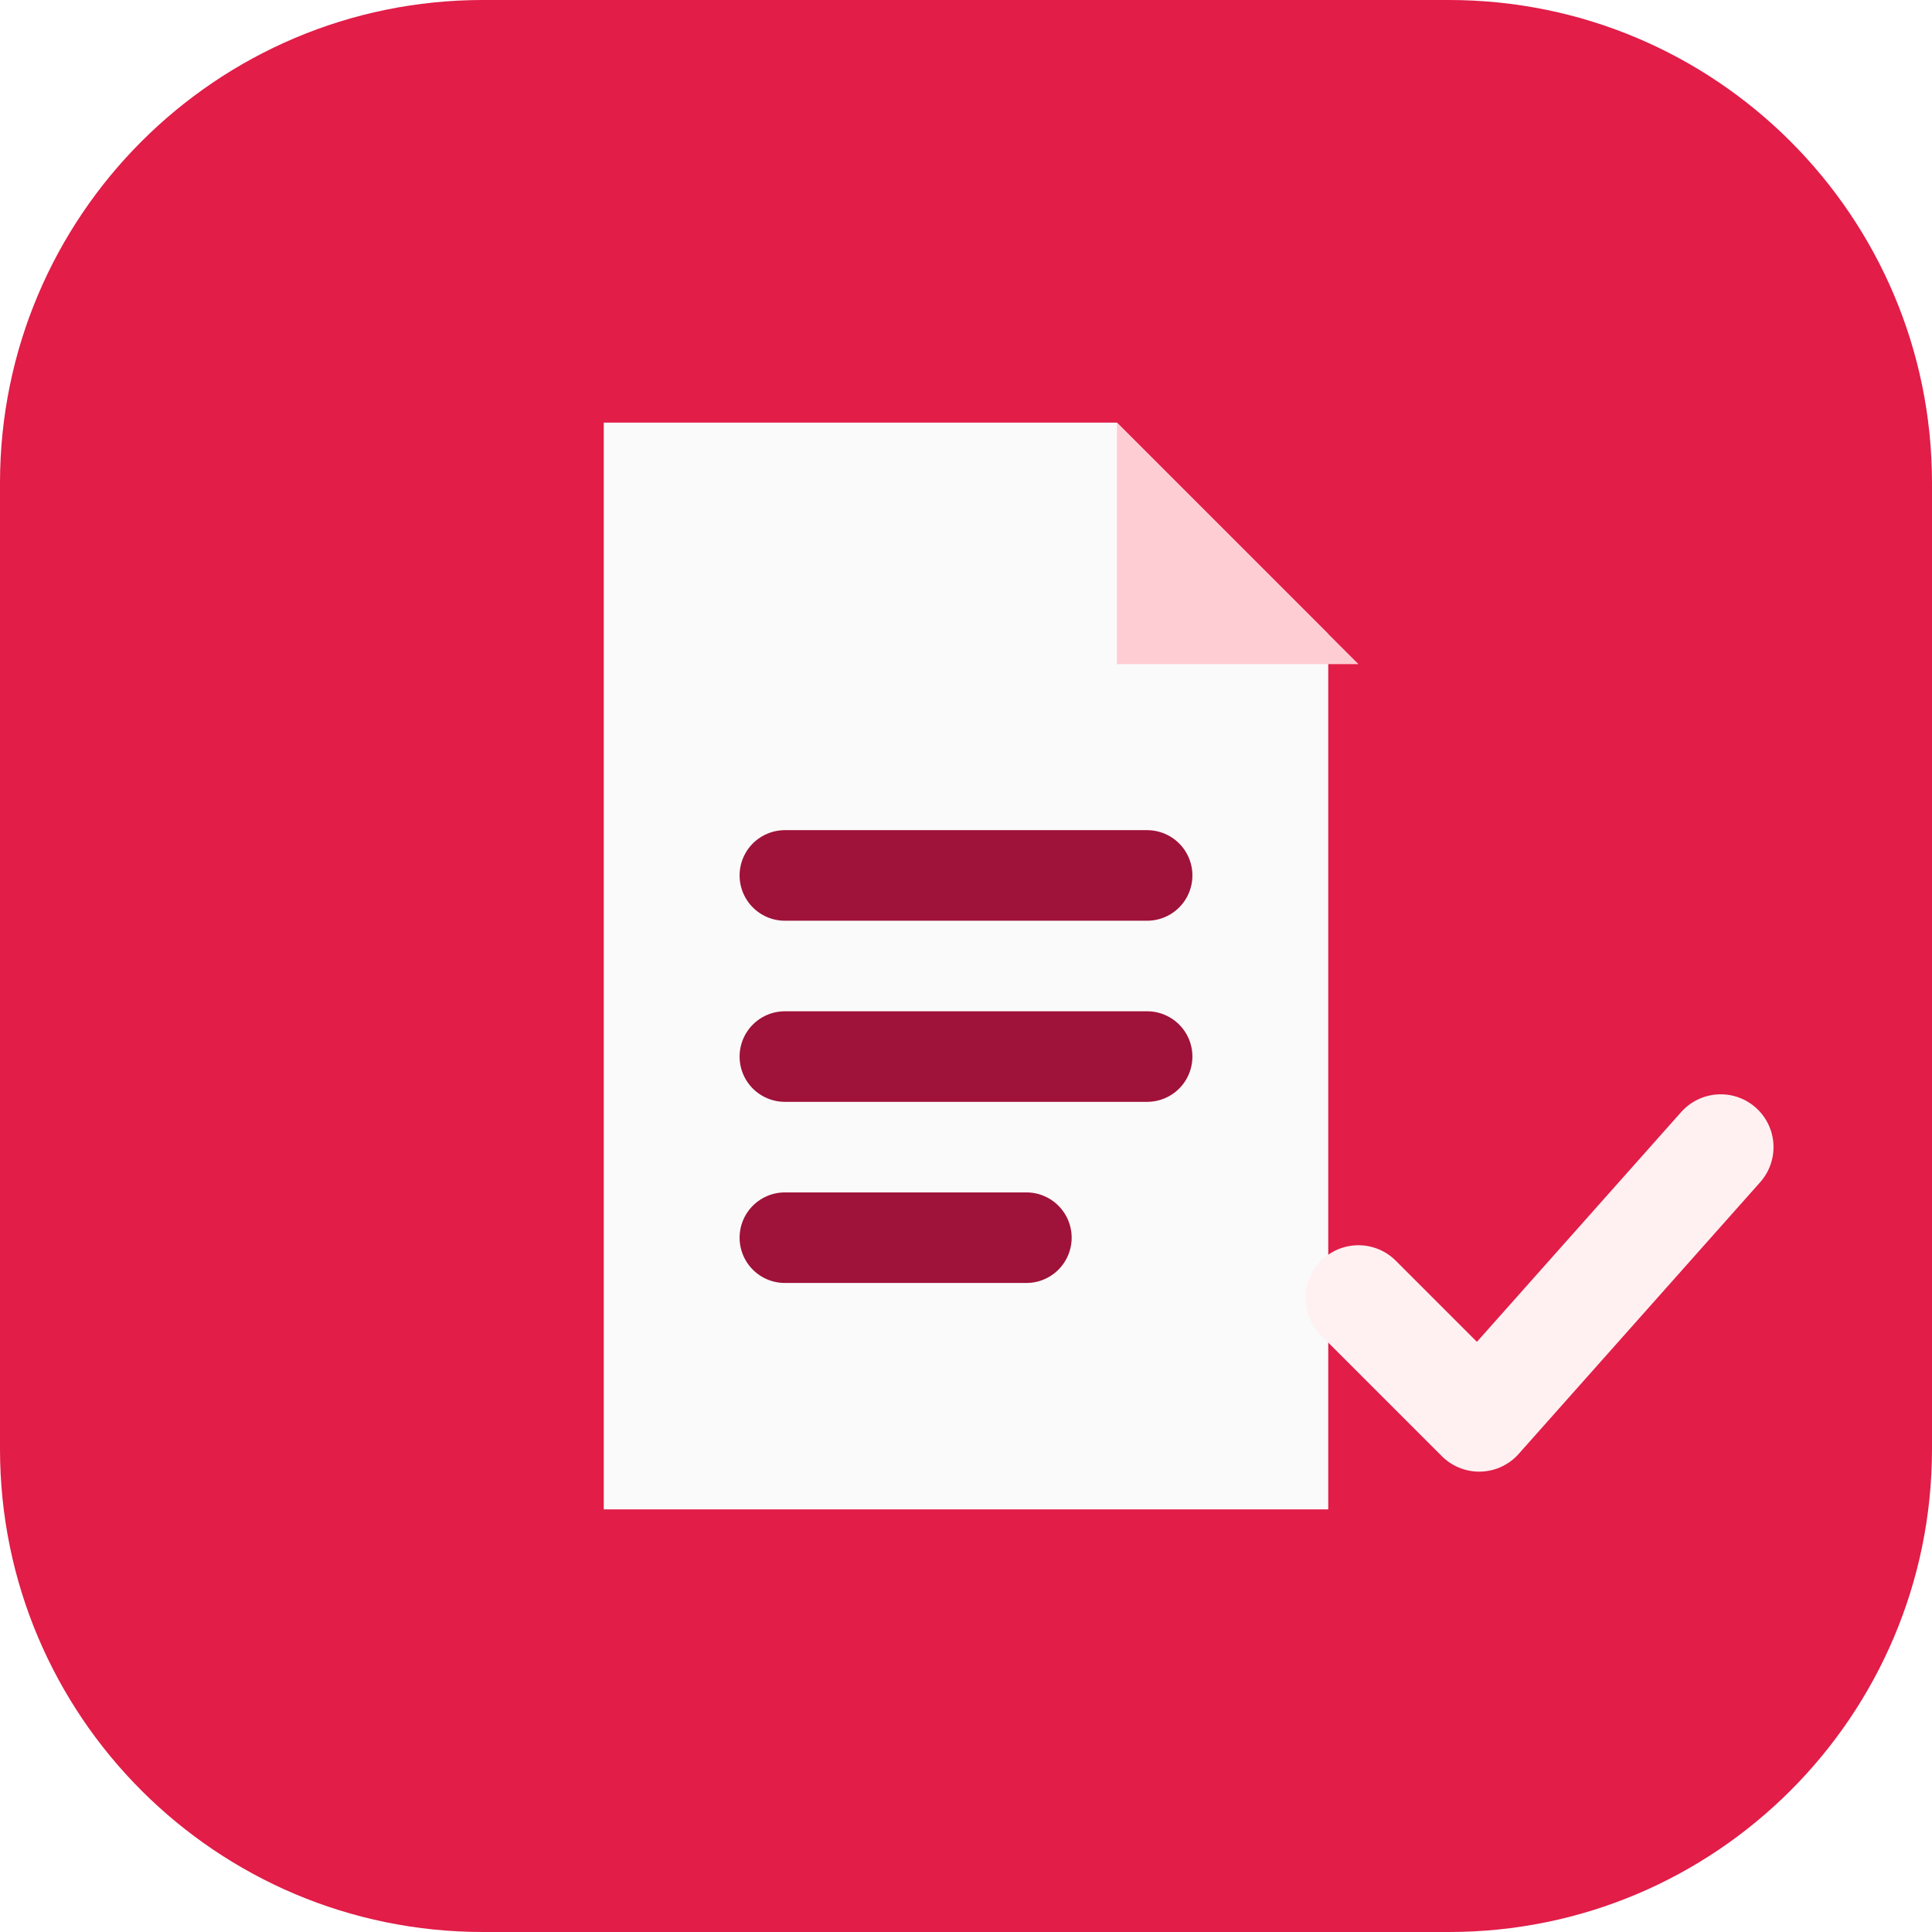
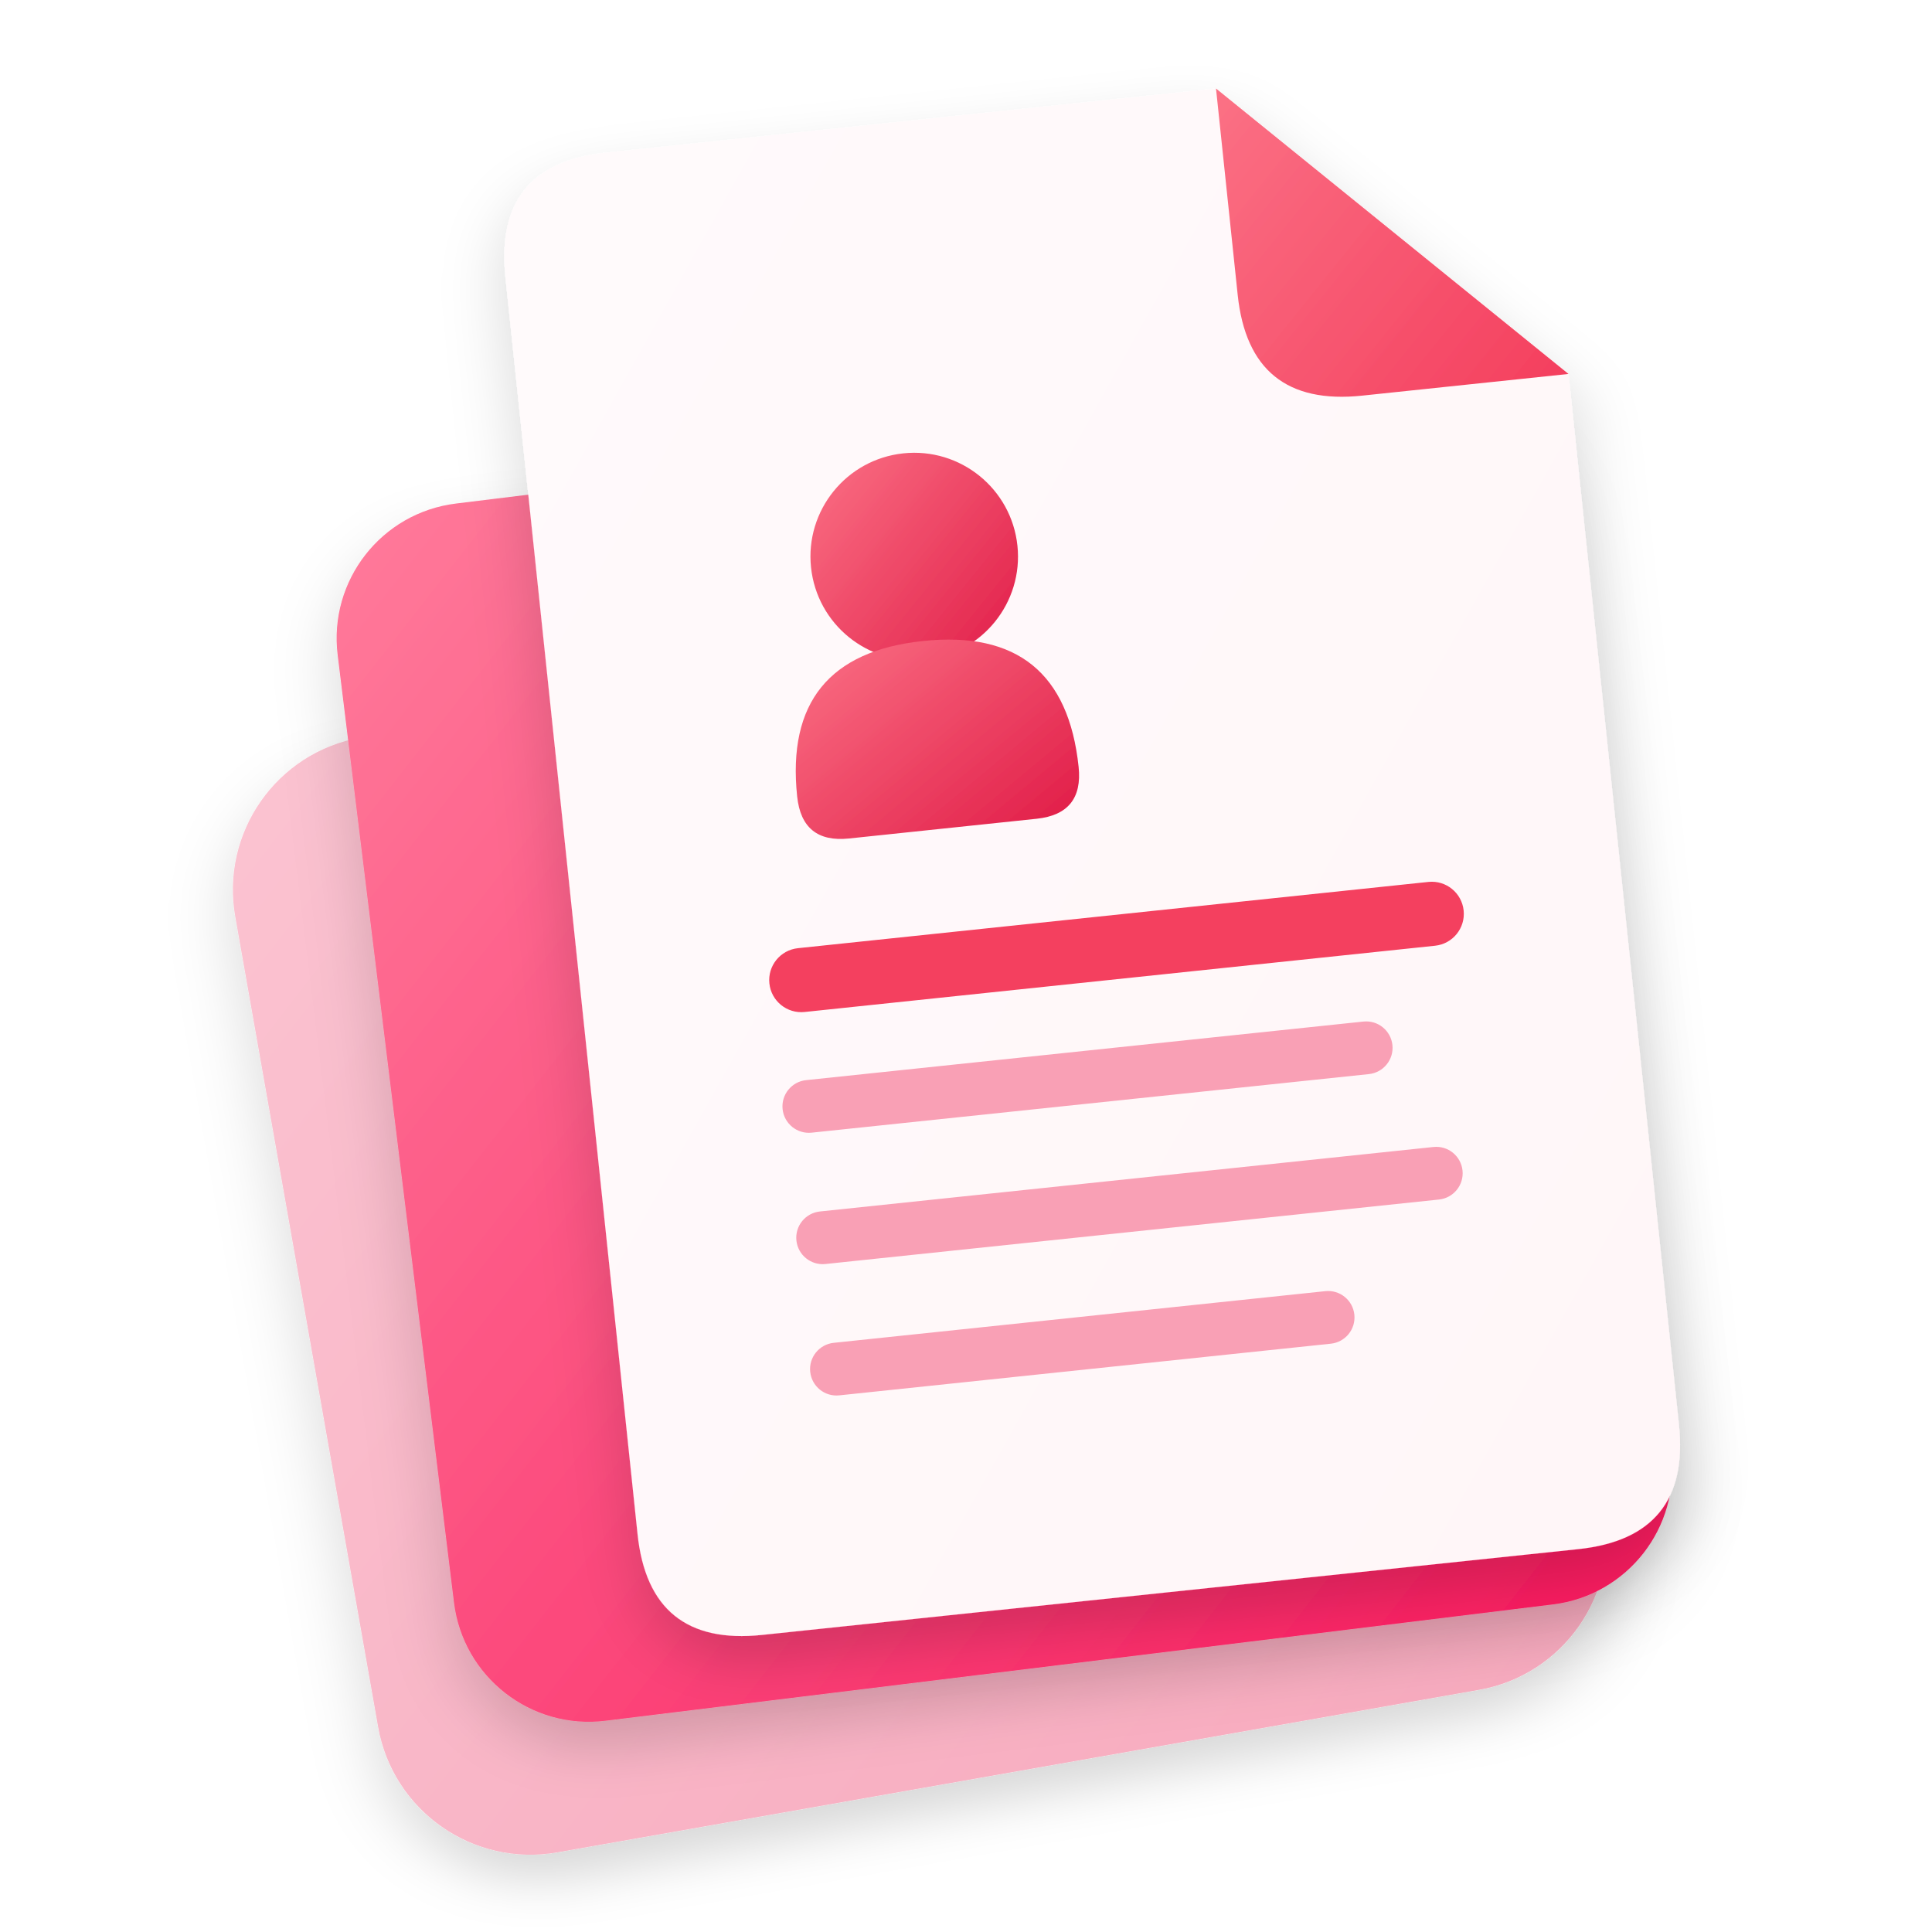
- <svg xmlns="http://www.w3.org/2000/svg" viewBox="0 0 64 64" fill="none">
-   <rect width="64" height="64" rx="16" fill="#e11d48" />
-   <path d="M20 14h17l7 7v29H20V14Z" fill="#fafafa" />
-   <path d="M37 14v8h8" fill="#fecdd3" />
-   <path d="M26 29h12M26 35h12M26 41h8" stroke="#9f1239" stroke-linecap="round" stroke-width="3" />
-   <path d="m45 43 4 4 8-9" stroke="#fff1f2" stroke-linecap="round" stroke-linejoin="round" stroke-width="3.5" />
+ <svg xmlns="http://www.w3.org/2000/svg" viewBox="0 0 1024 1024" width="1024" height="1024">
+   <defs>
+     <linearGradient id="back" x1="0" y1="0" x2="1" y2="1">
+       <stop offset="0" stop-color="#fbc3d1" />
+       <stop offset="1" stop-color="#f7a9bd" />
+     </linearGradient>
+     <linearGradient id="mid" x1="0" y1="0" x2="1" y2="1">
+       <stop offset="0" stop-color="#ff7b9b" />
+       <stop offset="1" stop-color="#f9185d" />
+     </linearGradient>
+     <linearGradient id="front" x1="0" y1="0" x2="1" y2="1">
+       <stop offset="0" stop-color="#fffafb" />
+       <stop offset="1" stop-color="#fff6f8" />
+     </linearGradient>
+     <linearGradient id="rose" x1="0" y1="0" x2="1" y2="1">
+       <stop offset="0" stop-color="#fb7185" />
+       <stop offset="1" stop-color="#e11d48" />
+     </linearGradient>
+     <linearGradient id="fold" x1="0" y1="0" x2="1" y2="1">
+       <stop offset="0" stop-color="#fb7185" />
+       <stop offset="1" stop-color="#f43f5e" />
+     </linearGradient>
+     <filter id="shadow" x="-30%" y="-30%" width="160%" height="160%">
+       <feDropShadow dx="0" dy="14" stdDeviation="16" flood-opacity=".16" />
+     </filter>
+   </defs>
+   <g transform="rotate(-10 500 570)" filter="url(#shadow)">
+     <rect x="145" y="340" width="660" height="600" rx="82" fill="url(#back)" />
+   </g>
+   <g transform="rotate(-7 520 540)" filter="url(#shadow)">
+     <rect x="205" y="235" width="650" height="650" rx="72" fill="url(#mid)" />
+   </g>
+   <g transform="rotate(-6 590 485)" filter="url(#shadow)">
+     <path d="M305 115              Q305 55 365 55              H690              L860 225              V785              Q860 845 800 845              H365              Q305 845 305 785 Z" fill="url(#front)" />
+     <path d="M690 55 V165 Q690 225 750 225 H860 Z" fill="url(#fold)" />
+     <circle cx="505" cy="285" r="55" fill="url(#rose)" />
+     <path d="M430 405 Q430 330 505 330 Q580 330 580 405              Q580 430 555 430 H455 Q430 430 430 405Z" fill="url(#rose)" />
+     <rect x="405" y="485" width="370" height="34" rx="17" fill="#f43f5e" />
+     <rect x="405" y="555" width="325" height="28" rx="14" fill="#f9a0b5" />
+     <rect x="405" y="625" width="355" height="28" rx="14" fill="#f9a0b5" />
+     <rect x="405" y="695" width="290" height="28" rx="14" fill="#f9a0b5" />
+   </g>
</svg>
